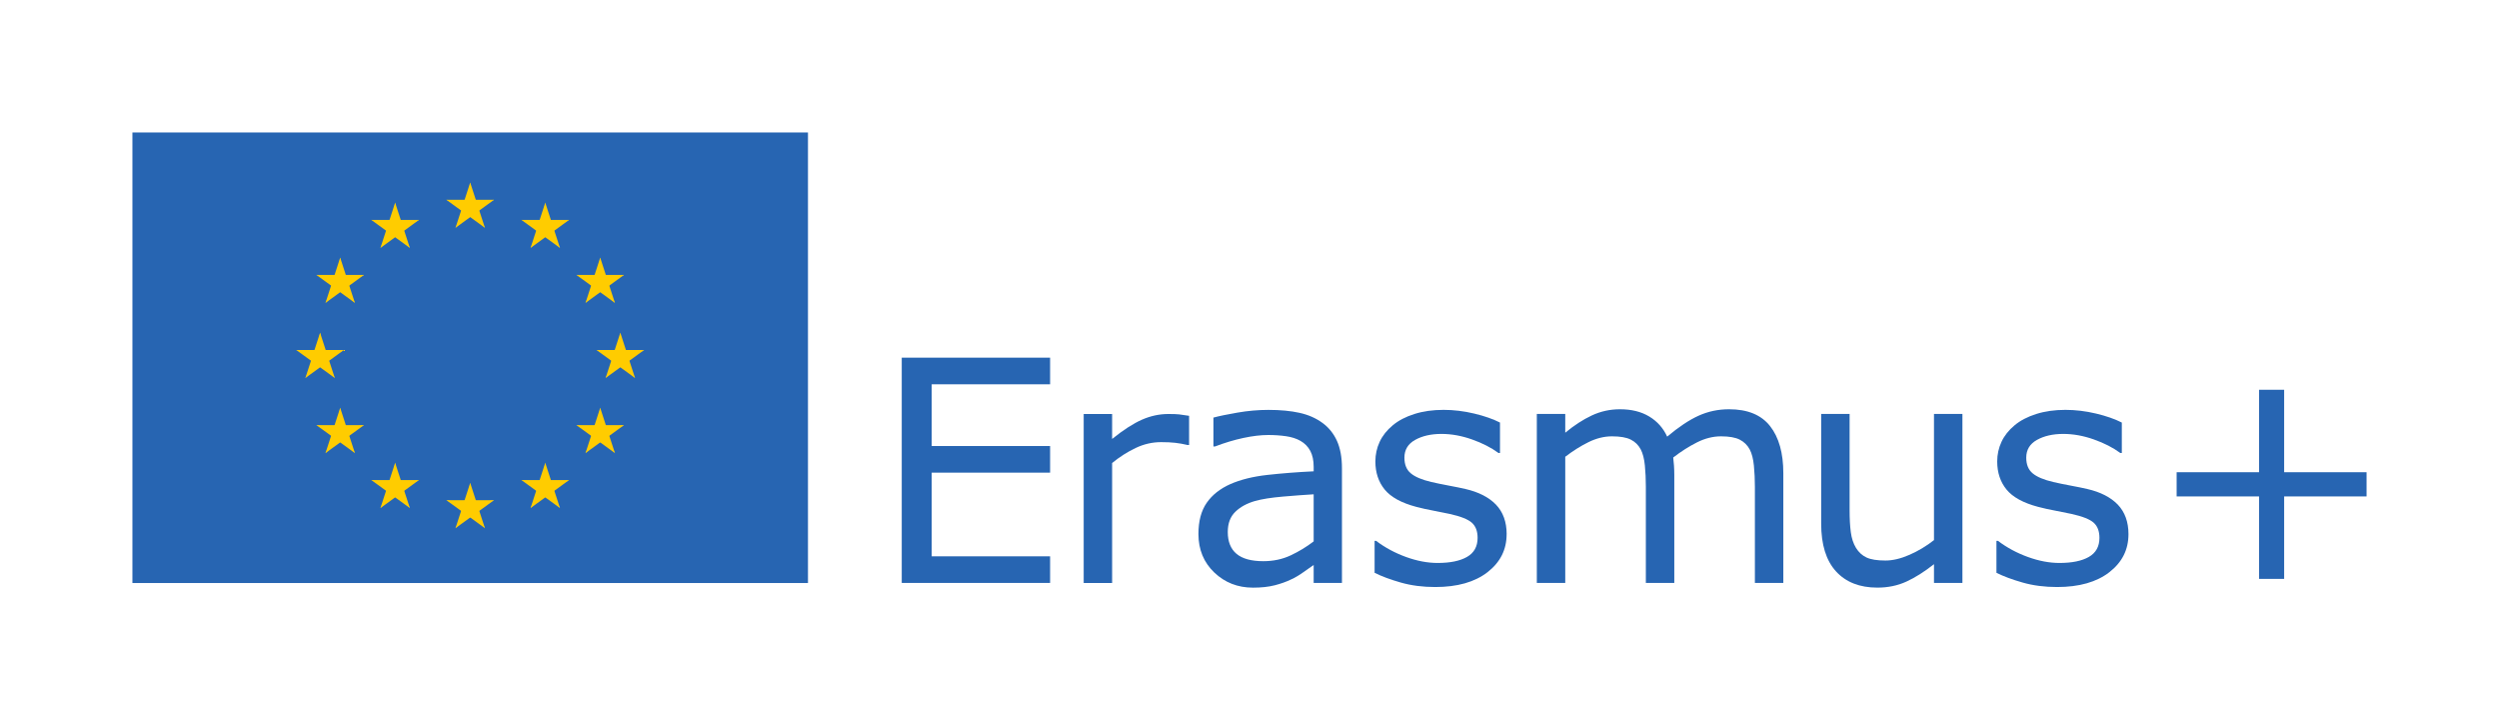
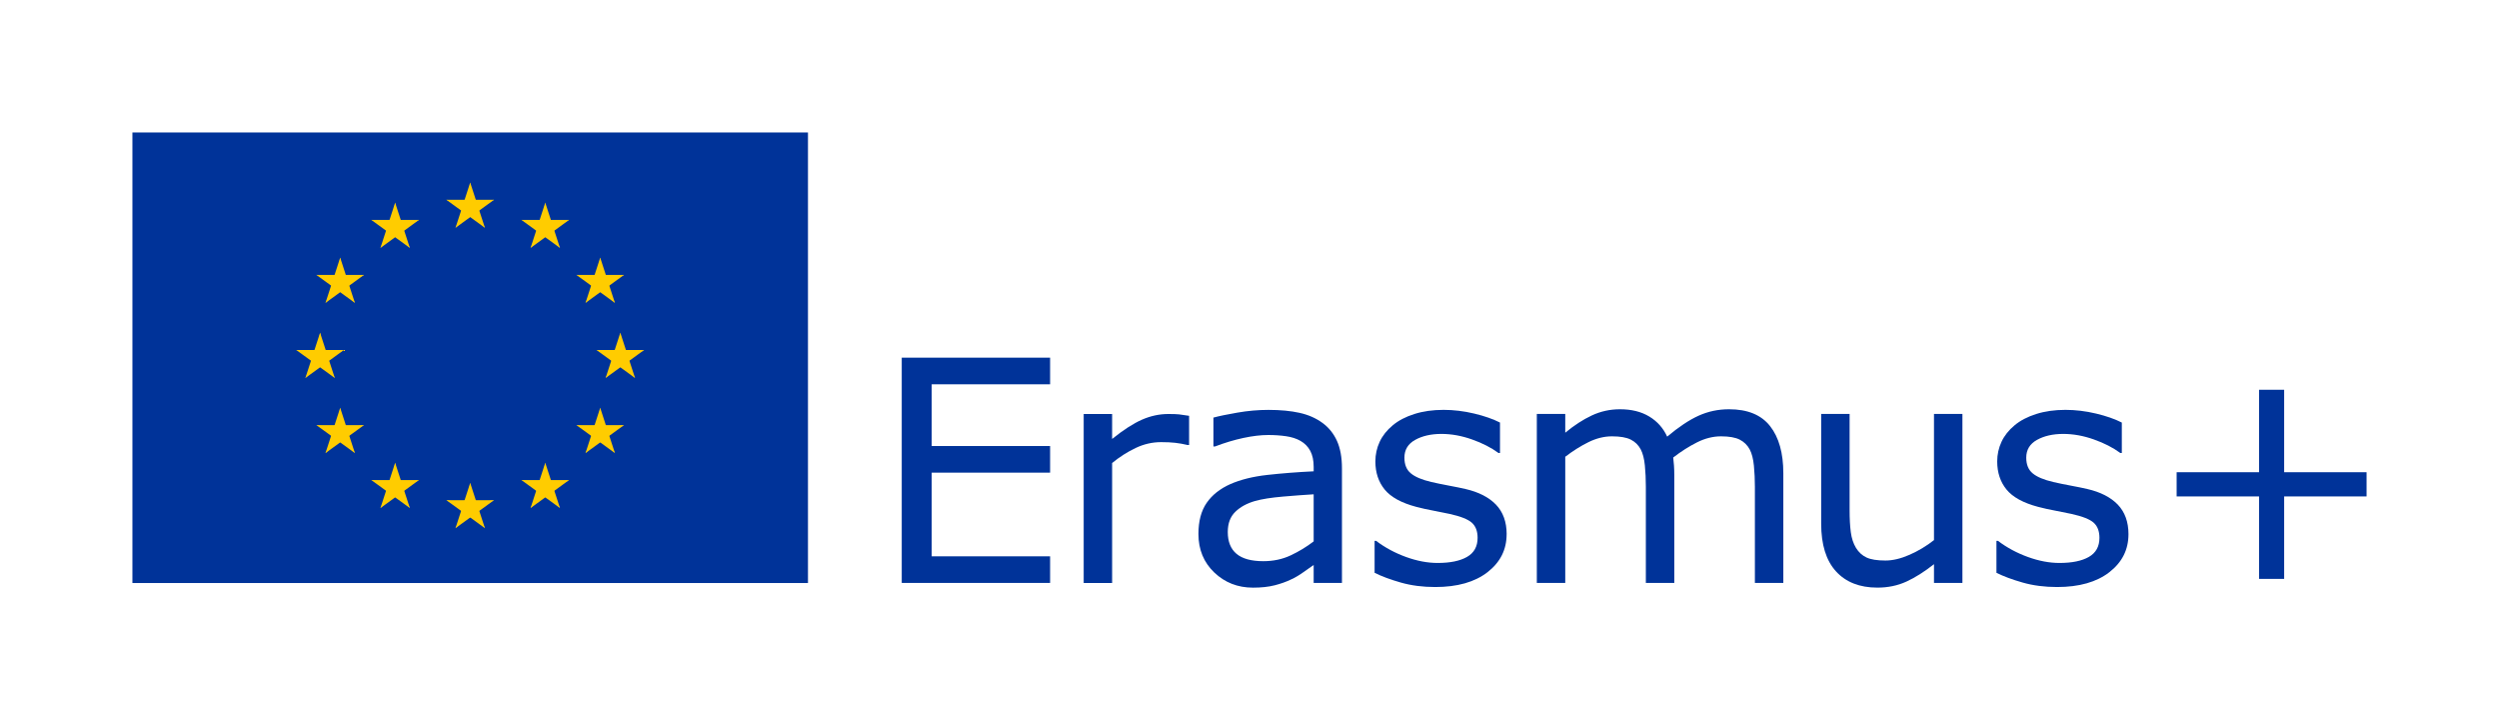
<svg xmlns="http://www.w3.org/2000/svg" xmlns:xlink="http://www.w3.org/1999/xlink" width="312.13mm" height="89.326mm" version="1.1" viewBox="0 0 312.13 89.326">
  <defs>
    <g id="a">
      <g id="b">
        <path id="g" transform="rotate(18 3.1569 -.5)" d="m0 0v1h0.5z" />
        <use transform="scale(-1,1)" width="100%" height="100%" xlink:href="#g" />
      </g>
      <g id="c">
        <use transform="rotate(72)" width="100%" height="100%" xlink:href="#b" />
        <use transform="rotate(144)" width="100%" height="100%" xlink:href="#b" />
      </g>
      <use transform="scale(-1,1)" width="100%" height="100%" xlink:href="#c" />
    </g>
  </defs>
-   <path d="m131.16 72.78h-18.53v-28.125h18.53v3.325h-14.79v7.707h14.79v3.324h-14.79v10.446h14.79v3.324" fill="#2765b2" stroke-width=".265" />
-   <path d="m148.52 55.56h-0.189c-0.529-0.126-1.042-0.217-1.539-0.274-0.498-0.057-1.086-0.085-1.766-0.085-1.096 0-2.153 0.243-3.173 0.727-1.02 0.485-2.003 1.111-2.947 1.88v14.978h-3.551v-21.099h3.551v3.117c1.41-1.133 2.654-1.936 3.731-2.408 1.077-0.472 2.175-0.708 3.296-0.708 0.617 0 1.064 0.016 1.341 0.048 0.277 0.031 0.692 0.091 1.246 0.179v3.646" fill="#2765b2" stroke-width=".265" />
-   <path d="m164.08 67.59v-5.874c-1.083 0.062-2.358 0.158-3.825 0.283-1.467 0.126-2.629 0.309-3.485 0.548-1.02 0.29-1.845 0.74-2.474 1.351-0.63 0.611-0.944 1.451-0.944 2.522 0 1.209 0.365 2.119 1.096 2.729 0.73 0.611 1.845 0.916 3.343 0.916 1.247 0 2.386-0.242 3.419-0.727 1.032-0.485 1.99-1.067 2.871-1.747zm3.533 5.194h-3.533v-2.247c-0.315 0.214-0.74 0.513-1.275 0.897-0.535 0.384-1.055 0.69-1.558 0.916-0.592 0.289-1.272 0.532-2.04 0.727-0.768 0.195-1.669 0.293-2.701 0.293-1.902 0-3.514-0.63-4.836-1.889-1.322-1.26-1.983-2.865-1.983-4.817 0-1.599 0.343-2.893 1.03-3.881 0.686-0.989 1.665-1.766 2.937-2.333 1.285-0.567 2.826-0.951 4.628-1.153 1.801-0.201 3.733-0.352 5.799-0.453v-0.548c0-0.805-0.142-1.473-0.424-2.002-0.284-0.528-0.69-0.944-1.219-1.247-0.503-0.289-1.108-0.484-1.813-0.585-0.705-0.101-1.442-0.151-2.21-0.151-0.932 0-1.971 0.123-3.116 0.368-1.146 0.245-2.33 0.601-3.551 1.067h-0.189v-3.608c0.693-0.189 1.693-0.397 3.003-0.623 1.309-0.227 2.6-0.34 3.872-0.34 1.486 0 2.779 0.123 3.881 0.368 1.102 0.245 2.056 0.665 2.861 1.256 0.794 0.579 1.398 1.329 1.814 2.247 0.415 0.92 0.623 2.059 0.623 3.419v14.318" fill="#2765b2" stroke-width=".265" />
-   <path d="m188.18 66.7c0 1.927-0.796 3.508-2.389 4.741-1.594 1.234-3.769 1.851-6.526 1.851-1.562 0-2.994-0.186-4.297-0.558-1.303-0.371-2.396-0.777-3.277-1.218v-3.986h0.189c1.121 0.844 2.367 1.514 3.74 2.011 1.373 0.498 2.688 0.746 3.948 0.746 1.561 0 2.783-0.251 3.664-0.755 0.882-0.504 1.323-1.297 1.323-2.38 0-0.83-0.239-1.46-0.718-1.889-0.479-0.428-1.398-0.793-2.757-1.095-0.504-0.113-1.161-0.245-1.974-0.397-0.812-0.151-1.552-0.315-2.22-0.491-1.851-0.491-3.164-1.212-3.938-2.163-0.774-0.951-1.161-2.119-1.161-3.504 0-0.869 0.18-1.687 0.538-2.455 0.359-0.768 0.904-1.455 1.634-2.059 0.705-0.592 1.602-1.061 2.692-1.408 1.089-0.346 2.308-0.519 3.655-0.519 1.259 0 2.534 0.154 3.825 0.462 1.291 0.309 2.364 0.684 3.221 1.124v3.797h-0.189c-0.907-0.667-2.009-1.231-3.306-1.69-1.297-0.46-2.568-0.69-3.815-0.69-1.297 0-2.393 0.249-3.286 0.746-0.895 0.498-1.342 1.238-1.342 2.22 0 0.869 0.271 1.524 0.813 1.964 0.529 0.441 1.385 0.8 2.569 1.077 0.654 0.151 1.388 0.302 2.2 0.453 0.813 0.151 1.489 0.29 2.031 0.415 1.649 0.378 2.921 1.026 3.816 1.946 0.894 0.932 1.341 2.166 1.341 3.702" fill="#2765b2" stroke-width=".265" />
-   <path d="m222.74 72.78h-3.551v-12.013c0-0.907-0.041-1.782-0.123-2.626-0.082-0.844-0.255-1.517-0.519-2.021-0.29-0.541-0.705-0.95-1.247-1.228-0.541-0.276-1.322-0.415-2.342-0.415-0.995 0-1.989 0.249-2.984 0.746-0.995 0.498-1.99 1.13-2.985 1.898 0.038 0.29 0.069 0.627 0.095 1.01 0.025 0.384 0.038 0.765 0.038 1.143v13.505h-3.552v-12.013c0-0.932-0.041-1.816-0.123-2.654-0.082-0.837-0.255-1.507-0.519-2.011-0.29-0.541-0.705-0.948-1.246-1.218-0.541-0.271-1.323-0.406-2.342-0.406-0.97 0-1.943 0.24-2.919 0.718-0.976 0.479-1.949 1.09-2.918 1.833v15.753h-3.551v-21.099h3.551v2.342c1.109-0.918 2.213-1.637 3.315-2.153 1.102-0.516 2.276-0.775 3.523-0.775 1.435 0 2.654 0.302 3.655 0.907 1.001 0.604 1.747 1.442 2.238 2.512 1.436-1.209 2.745-2.081 3.929-2.616 1.184-0.535 2.449-0.803 3.797-0.803 2.317 0 4.026 0.702 5.128 2.106 1.102 1.405 1.653 3.365 1.653 5.884v13.694" fill="#2765b2" stroke-width=".265" />
-   <path d="m245.11 72.78h-3.551v-2.342c-1.197 0.944-2.342 1.669-3.438 2.172-1.096 0.504-2.305 0.756-3.627 0.756-2.216 0-3.942-0.677-5.176-2.031-1.234-1.353-1.85-3.34-1.85-5.959v-13.695h3.551v12.013c0 1.07 0.05 1.986 0.151 2.749 0.101 0.761 0.315 1.413 0.642 1.954 0.34 0.554 0.781 0.957 1.322 1.209 0.541 0.252 1.328 0.377 2.361 0.377 0.919 0 1.923-0.239 3.013-0.718 1.089-0.478 2.107-1.089 3.051-1.832v-15.754h3.551v21.099" fill="#2765b2" stroke-width=".265" />
-   <path d="m265.85 66.7c0 1.927-0.796 3.508-2.389 4.741-1.593 1.234-3.768 1.851-6.526 1.851-1.561 0-2.994-0.186-4.297-0.558-1.303-0.371-2.396-0.777-3.278-1.218v-3.986h0.19c1.121 0.844 2.367 1.514 3.74 2.011 1.372 0.498 2.688 0.746 3.948 0.746 1.561 0 2.783-0.251 3.664-0.755 0.881-0.504 1.322-1.297 1.322-2.38 0-0.83-0.24-1.46-0.718-1.889-0.479-0.428-1.398-0.793-2.758-1.095-0.504-0.113-1.161-0.245-1.974-0.397-0.813-0.151-1.552-0.315-2.22-0.491-1.851-0.491-3.164-1.212-3.938-2.163s-1.161-2.119-1.161-3.504c0-0.869 0.179-1.687 0.538-2.455 0.359-0.768 0.903-1.455 1.634-2.059 0.705-0.592 1.603-1.061 2.692-1.408 1.089-0.346 2.307-0.519 3.654-0.519 1.26 0 2.534 0.154 3.826 0.462 1.29 0.309 2.364 0.684 3.22 1.124v3.797h-0.189c-0.906-0.667-2.009-1.231-3.305-1.69-1.297-0.46-2.569-0.69-3.816-0.69-1.297 0-2.393 0.249-3.286 0.746-0.894 0.498-1.341 1.238-1.341 2.22 0 0.869 0.271 1.524 0.812 1.964 0.529 0.441 1.386 0.8 2.569 1.077 0.655 0.151 1.388 0.302 2.201 0.453 0.812 0.151 1.489 0.29 2.03 0.415 1.65 0.378 2.921 1.026 3.816 1.946 0.894 0.932 1.341 2.166 1.341 3.702" fill="#2765b2" stroke-width=".265" />
-   <path d="m295.59 61.98h-10.295v10.295h-3.135v-10.295h-10.294v-3.023h10.294v-10.294h3.135v10.294h10.295v3.023" fill="#2765b2" stroke-width=".265" />
+   <path d="m131.16 72.78h-18.53v-28.125h18.53v3.325h-14.79v7.707h14.79v3.324h-14.79v10.446h14.79v3.324" fill="#039" stroke-width=".265" />
+   <path d="m148.52 55.56h-0.189c-0.529-0.126-1.042-0.217-1.539-0.274-0.498-0.057-1.086-0.085-1.766-0.085-1.096 0-2.153 0.243-3.173 0.727-1.02 0.485-2.003 1.111-2.947 1.88v14.978h-3.551v-21.099h3.551v3.117c1.41-1.133 2.654-1.936 3.731-2.408 1.077-0.472 2.175-0.708 3.296-0.708 0.617 0 1.064 0.016 1.341 0.048 0.277 0.031 0.692 0.091 1.246 0.179v3.646" fill="#039" stroke-width=".265" />
+   <path d="m164.08 67.59v-5.874c-1.083 0.062-2.358 0.158-3.825 0.283-1.467 0.126-2.629 0.309-3.485 0.548-1.02 0.29-1.845 0.74-2.474 1.351-0.63 0.611-0.944 1.451-0.944 2.522 0 1.209 0.365 2.119 1.096 2.729 0.73 0.611 1.845 0.916 3.343 0.916 1.247 0 2.386-0.242 3.419-0.727 1.032-0.485 1.99-1.067 2.871-1.747zm3.533 5.194h-3.533v-2.247c-0.315 0.214-0.74 0.513-1.275 0.897-0.535 0.384-1.055 0.69-1.558 0.916-0.592 0.289-1.272 0.532-2.04 0.727-0.768 0.195-1.669 0.293-2.701 0.293-1.902 0-3.514-0.63-4.836-1.889-1.322-1.26-1.983-2.865-1.983-4.817 0-1.599 0.343-2.893 1.03-3.881 0.686-0.989 1.665-1.766 2.937-2.333 1.285-0.567 2.826-0.951 4.628-1.153 1.801-0.201 3.733-0.352 5.799-0.453v-0.548c0-0.805-0.142-1.473-0.424-2.002-0.284-0.528-0.69-0.944-1.219-1.247-0.503-0.289-1.108-0.484-1.813-0.585-0.705-0.101-1.442-0.151-2.21-0.151-0.932 0-1.971 0.123-3.116 0.368-1.146 0.245-2.33 0.601-3.551 1.067h-0.189v-3.608c0.693-0.189 1.693-0.397 3.003-0.623 1.309-0.227 2.6-0.34 3.872-0.34 1.486 0 2.779 0.123 3.881 0.368 1.102 0.245 2.056 0.665 2.861 1.256 0.794 0.579 1.398 1.329 1.814 2.247 0.415 0.92 0.623 2.059 0.623 3.419v14.318" fill="#039" stroke-width=".265" />
+   <path d="m188.18 66.7c0 1.927-0.796 3.508-2.389 4.741-1.594 1.234-3.769 1.851-6.526 1.851-1.562 0-2.994-0.186-4.297-0.558-1.303-0.371-2.396-0.777-3.277-1.218v-3.986h0.189c1.121 0.844 2.367 1.514 3.74 2.011 1.373 0.498 2.688 0.746 3.948 0.746 1.561 0 2.783-0.251 3.664-0.755 0.882-0.504 1.323-1.297 1.323-2.38 0-0.83-0.239-1.46-0.718-1.889-0.479-0.428-1.398-0.793-2.757-1.095-0.504-0.113-1.161-0.245-1.974-0.397-0.812-0.151-1.552-0.315-2.22-0.491-1.851-0.491-3.164-1.212-3.938-2.163-0.774-0.951-1.161-2.119-1.161-3.504 0-0.869 0.18-1.687 0.538-2.455 0.359-0.768 0.904-1.455 1.634-2.059 0.705-0.592 1.602-1.061 2.692-1.408 1.089-0.346 2.308-0.519 3.655-0.519 1.259 0 2.534 0.154 3.825 0.462 1.291 0.309 2.364 0.684 3.221 1.124v3.797h-0.189c-0.907-0.667-2.009-1.231-3.306-1.69-1.297-0.46-2.568-0.69-3.815-0.69-1.297 0-2.393 0.249-3.286 0.746-0.895 0.498-1.342 1.238-1.342 2.22 0 0.869 0.271 1.524 0.813 1.964 0.529 0.441 1.385 0.8 2.569 1.077 0.654 0.151 1.388 0.302 2.2 0.453 0.813 0.151 1.489 0.29 2.031 0.415 1.649 0.378 2.921 1.026 3.816 1.946 0.894 0.932 1.341 2.166 1.341 3.702" fill="#039" stroke-width=".265" />
+   <path d="m222.74 72.78h-3.551v-12.013c0-0.907-0.041-1.782-0.123-2.626-0.082-0.844-0.255-1.517-0.519-2.021-0.29-0.541-0.705-0.95-1.247-1.228-0.541-0.276-1.322-0.415-2.342-0.415-0.995 0-1.989 0.249-2.984 0.746-0.995 0.498-1.99 1.13-2.985 1.898 0.038 0.29 0.069 0.627 0.095 1.01 0.025 0.384 0.038 0.765 0.038 1.143v13.505h-3.552v-12.013c0-0.932-0.041-1.816-0.123-2.654-0.082-0.837-0.255-1.507-0.519-2.011-0.29-0.541-0.705-0.948-1.246-1.218-0.541-0.271-1.323-0.406-2.342-0.406-0.97 0-1.943 0.24-2.919 0.718-0.976 0.479-1.949 1.09-2.918 1.833v15.753h-3.551v-21.099h3.551v2.342c1.109-0.918 2.213-1.637 3.315-2.153 1.102-0.516 2.276-0.775 3.523-0.775 1.435 0 2.654 0.302 3.655 0.907 1.001 0.604 1.747 1.442 2.238 2.512 1.436-1.209 2.745-2.081 3.929-2.616 1.184-0.535 2.449-0.803 3.797-0.803 2.317 0 4.026 0.702 5.128 2.106 1.102 1.405 1.653 3.365 1.653 5.884v13.694" fill="#039" stroke-width=".265" />
+   <path d="m245.11 72.78h-3.551v-2.342c-1.197 0.944-2.342 1.669-3.438 2.172-1.096 0.504-2.305 0.756-3.627 0.756-2.216 0-3.942-0.677-5.176-2.031-1.234-1.353-1.85-3.34-1.85-5.959v-13.695h3.551v12.013c0 1.07 0.05 1.986 0.151 2.749 0.101 0.761 0.315 1.413 0.642 1.954 0.34 0.554 0.781 0.957 1.322 1.209 0.541 0.252 1.328 0.377 2.361 0.377 0.919 0 1.923-0.239 3.013-0.718 1.089-0.478 2.107-1.089 3.051-1.832v-15.754h3.551v21.099" fill="#039" stroke-width=".265" />
+   <path d="m265.85 66.7c0 1.927-0.796 3.508-2.389 4.741-1.593 1.234-3.768 1.851-6.526 1.851-1.561 0-2.994-0.186-4.297-0.558-1.303-0.371-2.396-0.777-3.278-1.218v-3.986h0.19c1.121 0.844 2.367 1.514 3.74 2.011 1.372 0.498 2.688 0.746 3.948 0.746 1.561 0 2.783-0.251 3.664-0.755 0.881-0.504 1.322-1.297 1.322-2.38 0-0.83-0.24-1.46-0.718-1.889-0.479-0.428-1.398-0.793-2.758-1.095-0.504-0.113-1.161-0.245-1.974-0.397-0.813-0.151-1.552-0.315-2.22-0.491-1.851-0.491-3.164-1.212-3.938-2.163s-1.161-2.119-1.161-3.504c0-0.869 0.179-1.687 0.538-2.455 0.359-0.768 0.903-1.455 1.634-2.059 0.705-0.592 1.603-1.061 2.692-1.408 1.089-0.346 2.307-0.519 3.654-0.519 1.26 0 2.534 0.154 3.826 0.462 1.29 0.309 2.364 0.684 3.22 1.124v3.797h-0.189c-0.906-0.667-2.009-1.231-3.305-1.69-1.297-0.46-2.569-0.69-3.816-0.69-1.297 0-2.393 0.249-3.286 0.746-0.894 0.498-1.341 1.238-1.341 2.22 0 0.869 0.271 1.524 0.812 1.964 0.529 0.441 1.386 0.8 2.569 1.077 0.655 0.151 1.388 0.302 2.201 0.453 0.812 0.151 1.489 0.29 2.03 0.415 1.65 0.378 2.921 1.026 3.816 1.946 0.894 0.932 1.341 2.166 1.341 3.702" fill="#039" stroke-width=".265" />
+   <path d="m295.59 61.98h-10.295v10.295h-3.135v-10.295h-10.294v-3.023h10.294v-10.294h3.135v10.294h10.295v3.023" fill="#039" stroke-width=".265" />
  <g transform="matrix(.10417 0 0 .10417 16.54 16.54)" stroke-width="2.54">
-     <rect width="810" height="540" fill="#2765b2" />
+     <rect width="810" height="540" fill="#039" />
    <g transform="matrix(30,0,0,30,405,270)" fill="#fc0">
      <use y="-6" width="100%" height="100%" xlink:href="#a" />
      <use y="6" width="100%" height="100%" xlink:href="#a" />
      <g id="f">
        <use x="-6" width="100%" height="100%" stroke-width="2.54" xlink:href="#a" />
        <use transform="rotate(216 -2.3442 -2.1107)" width="100%" height="100%" stroke-width="2.54" xlink:href="#a" />
        <use transform="rotate(144,-2.1107,-2.3442)" width="100%" height="100%" stroke-width="2.54" xlink:href="#a" />
        <use transform="rotate(72,-4.6626,-2.0759)" width="100%" height="100%" stroke-width="2.54" xlink:href="#a" />
        <use transform="rotate(72 -5.0759 .5335)" width="100%" height="100%" stroke-width="2.54" xlink:href="#a" />
      </g>
      <use transform="scale(-1,1)" width="100%" height="100%" xlink:href="#f" />
    </g>
  </g>
</svg>
